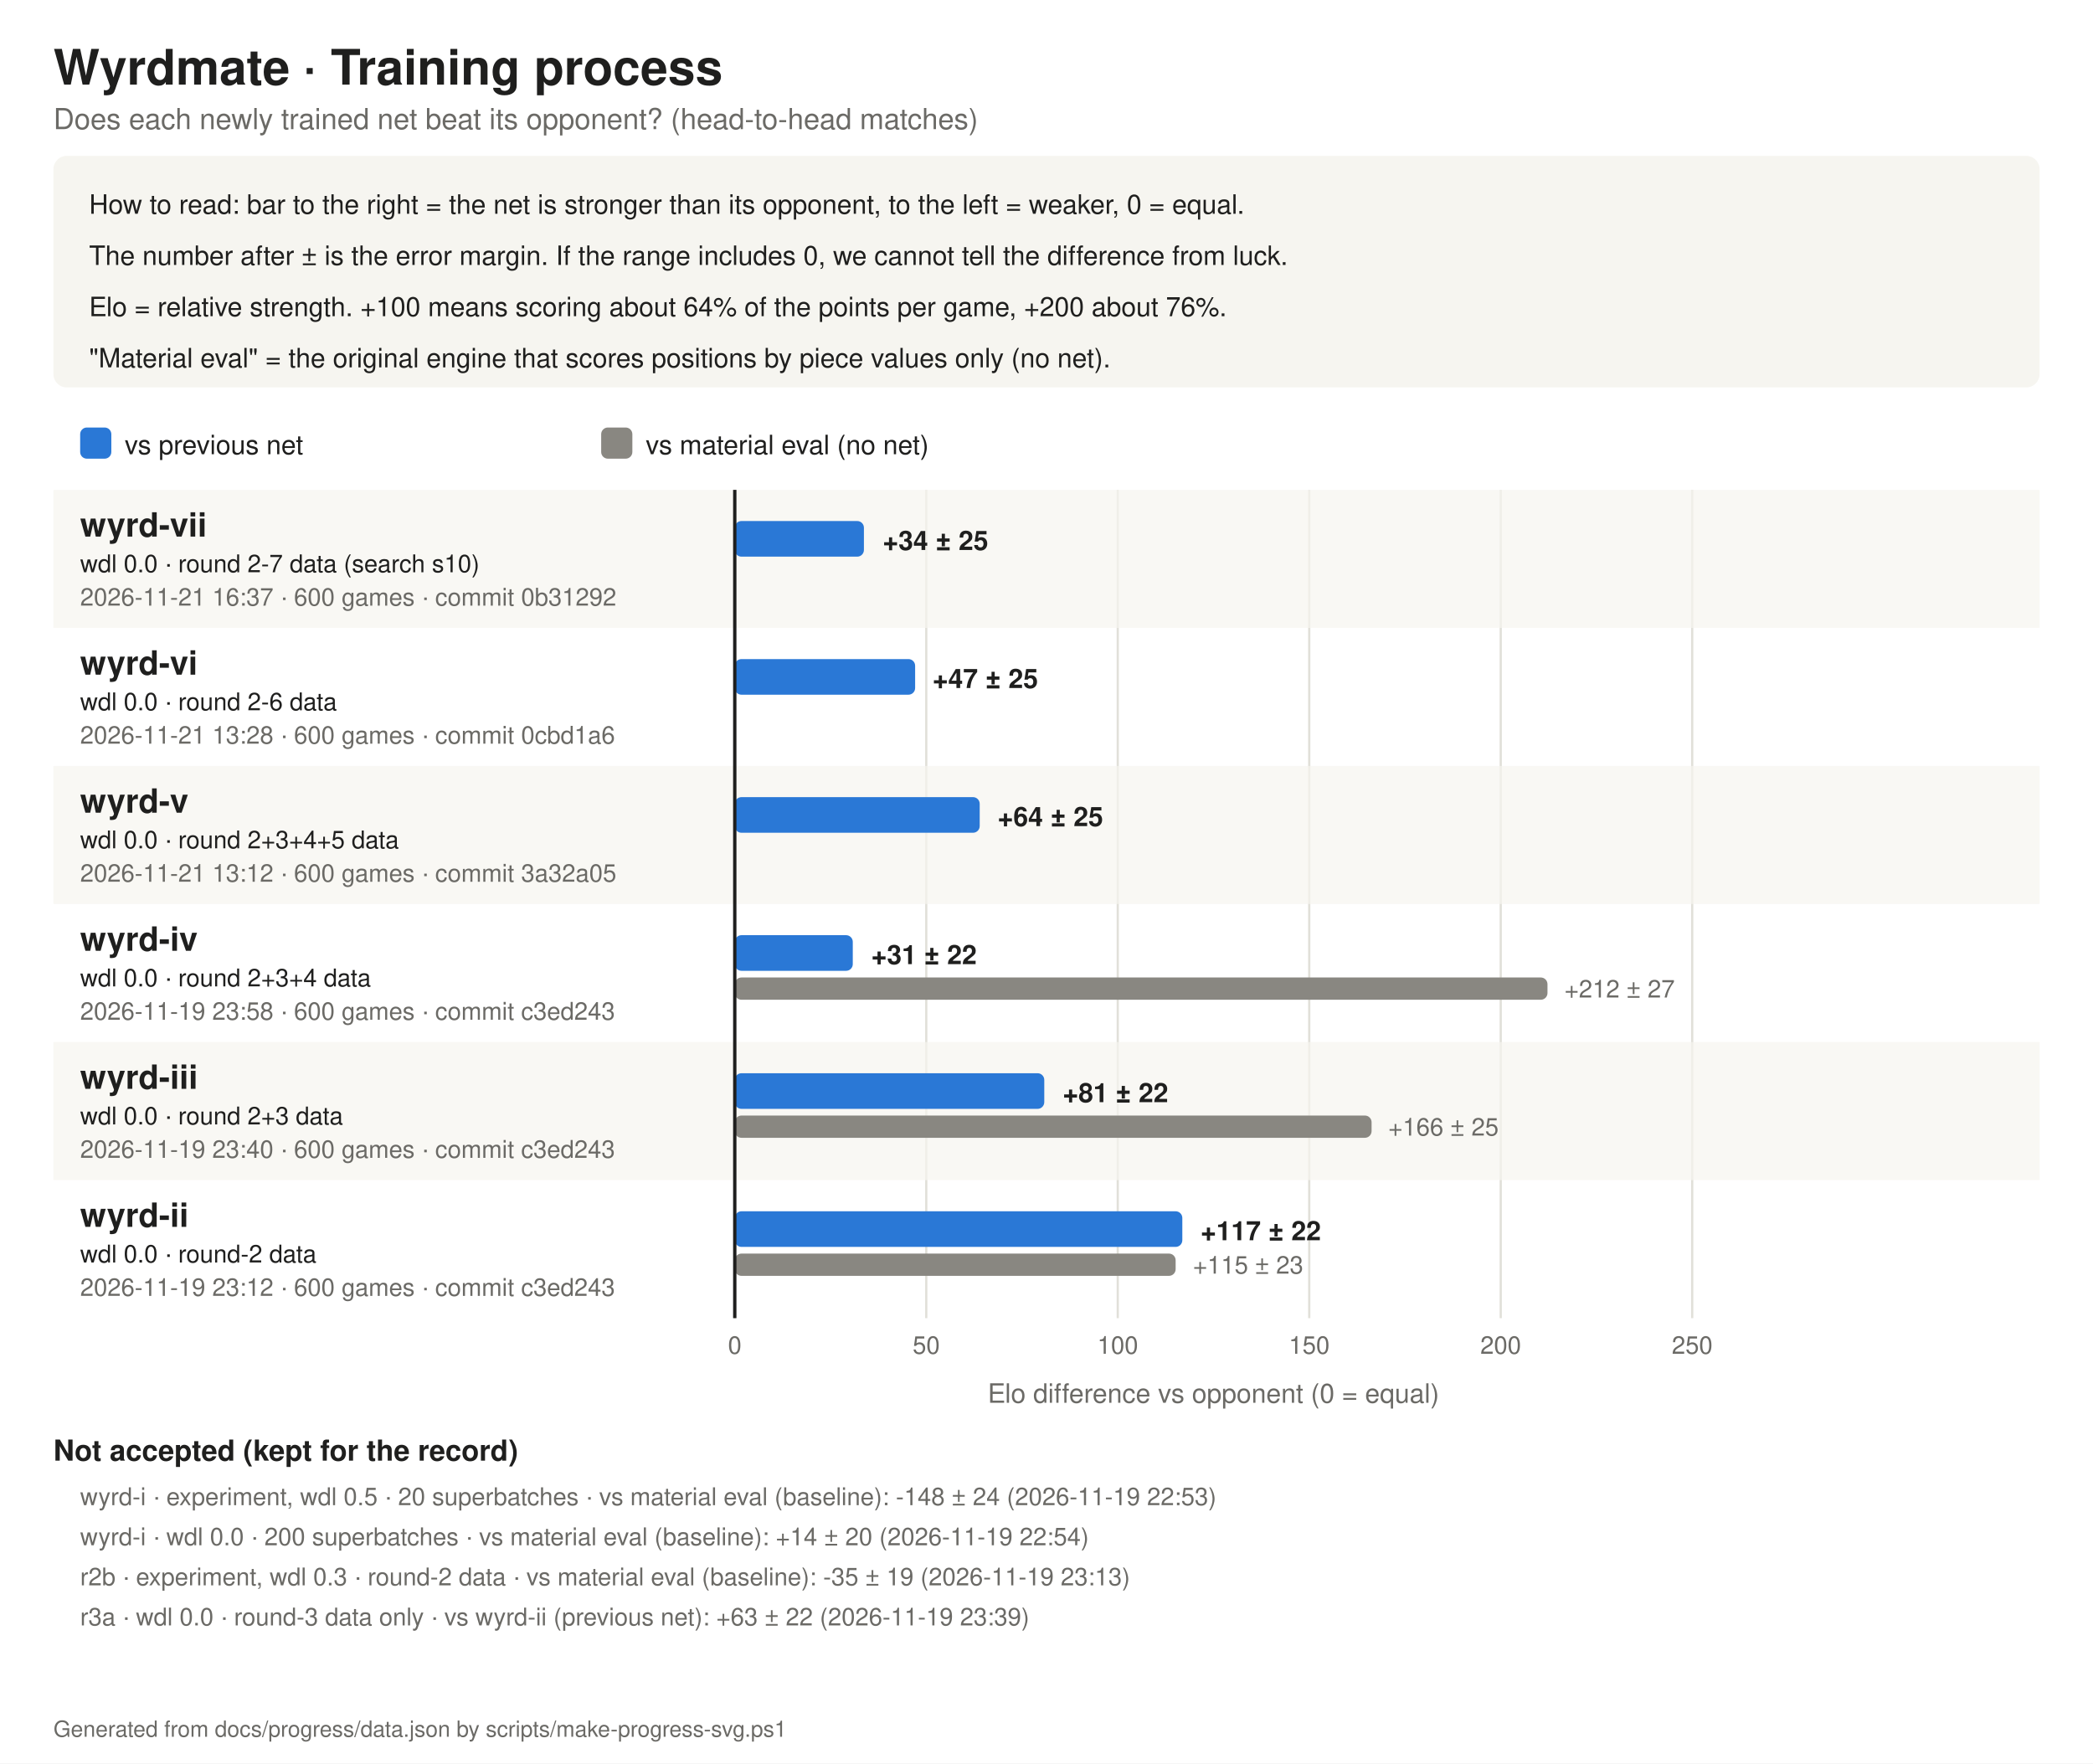
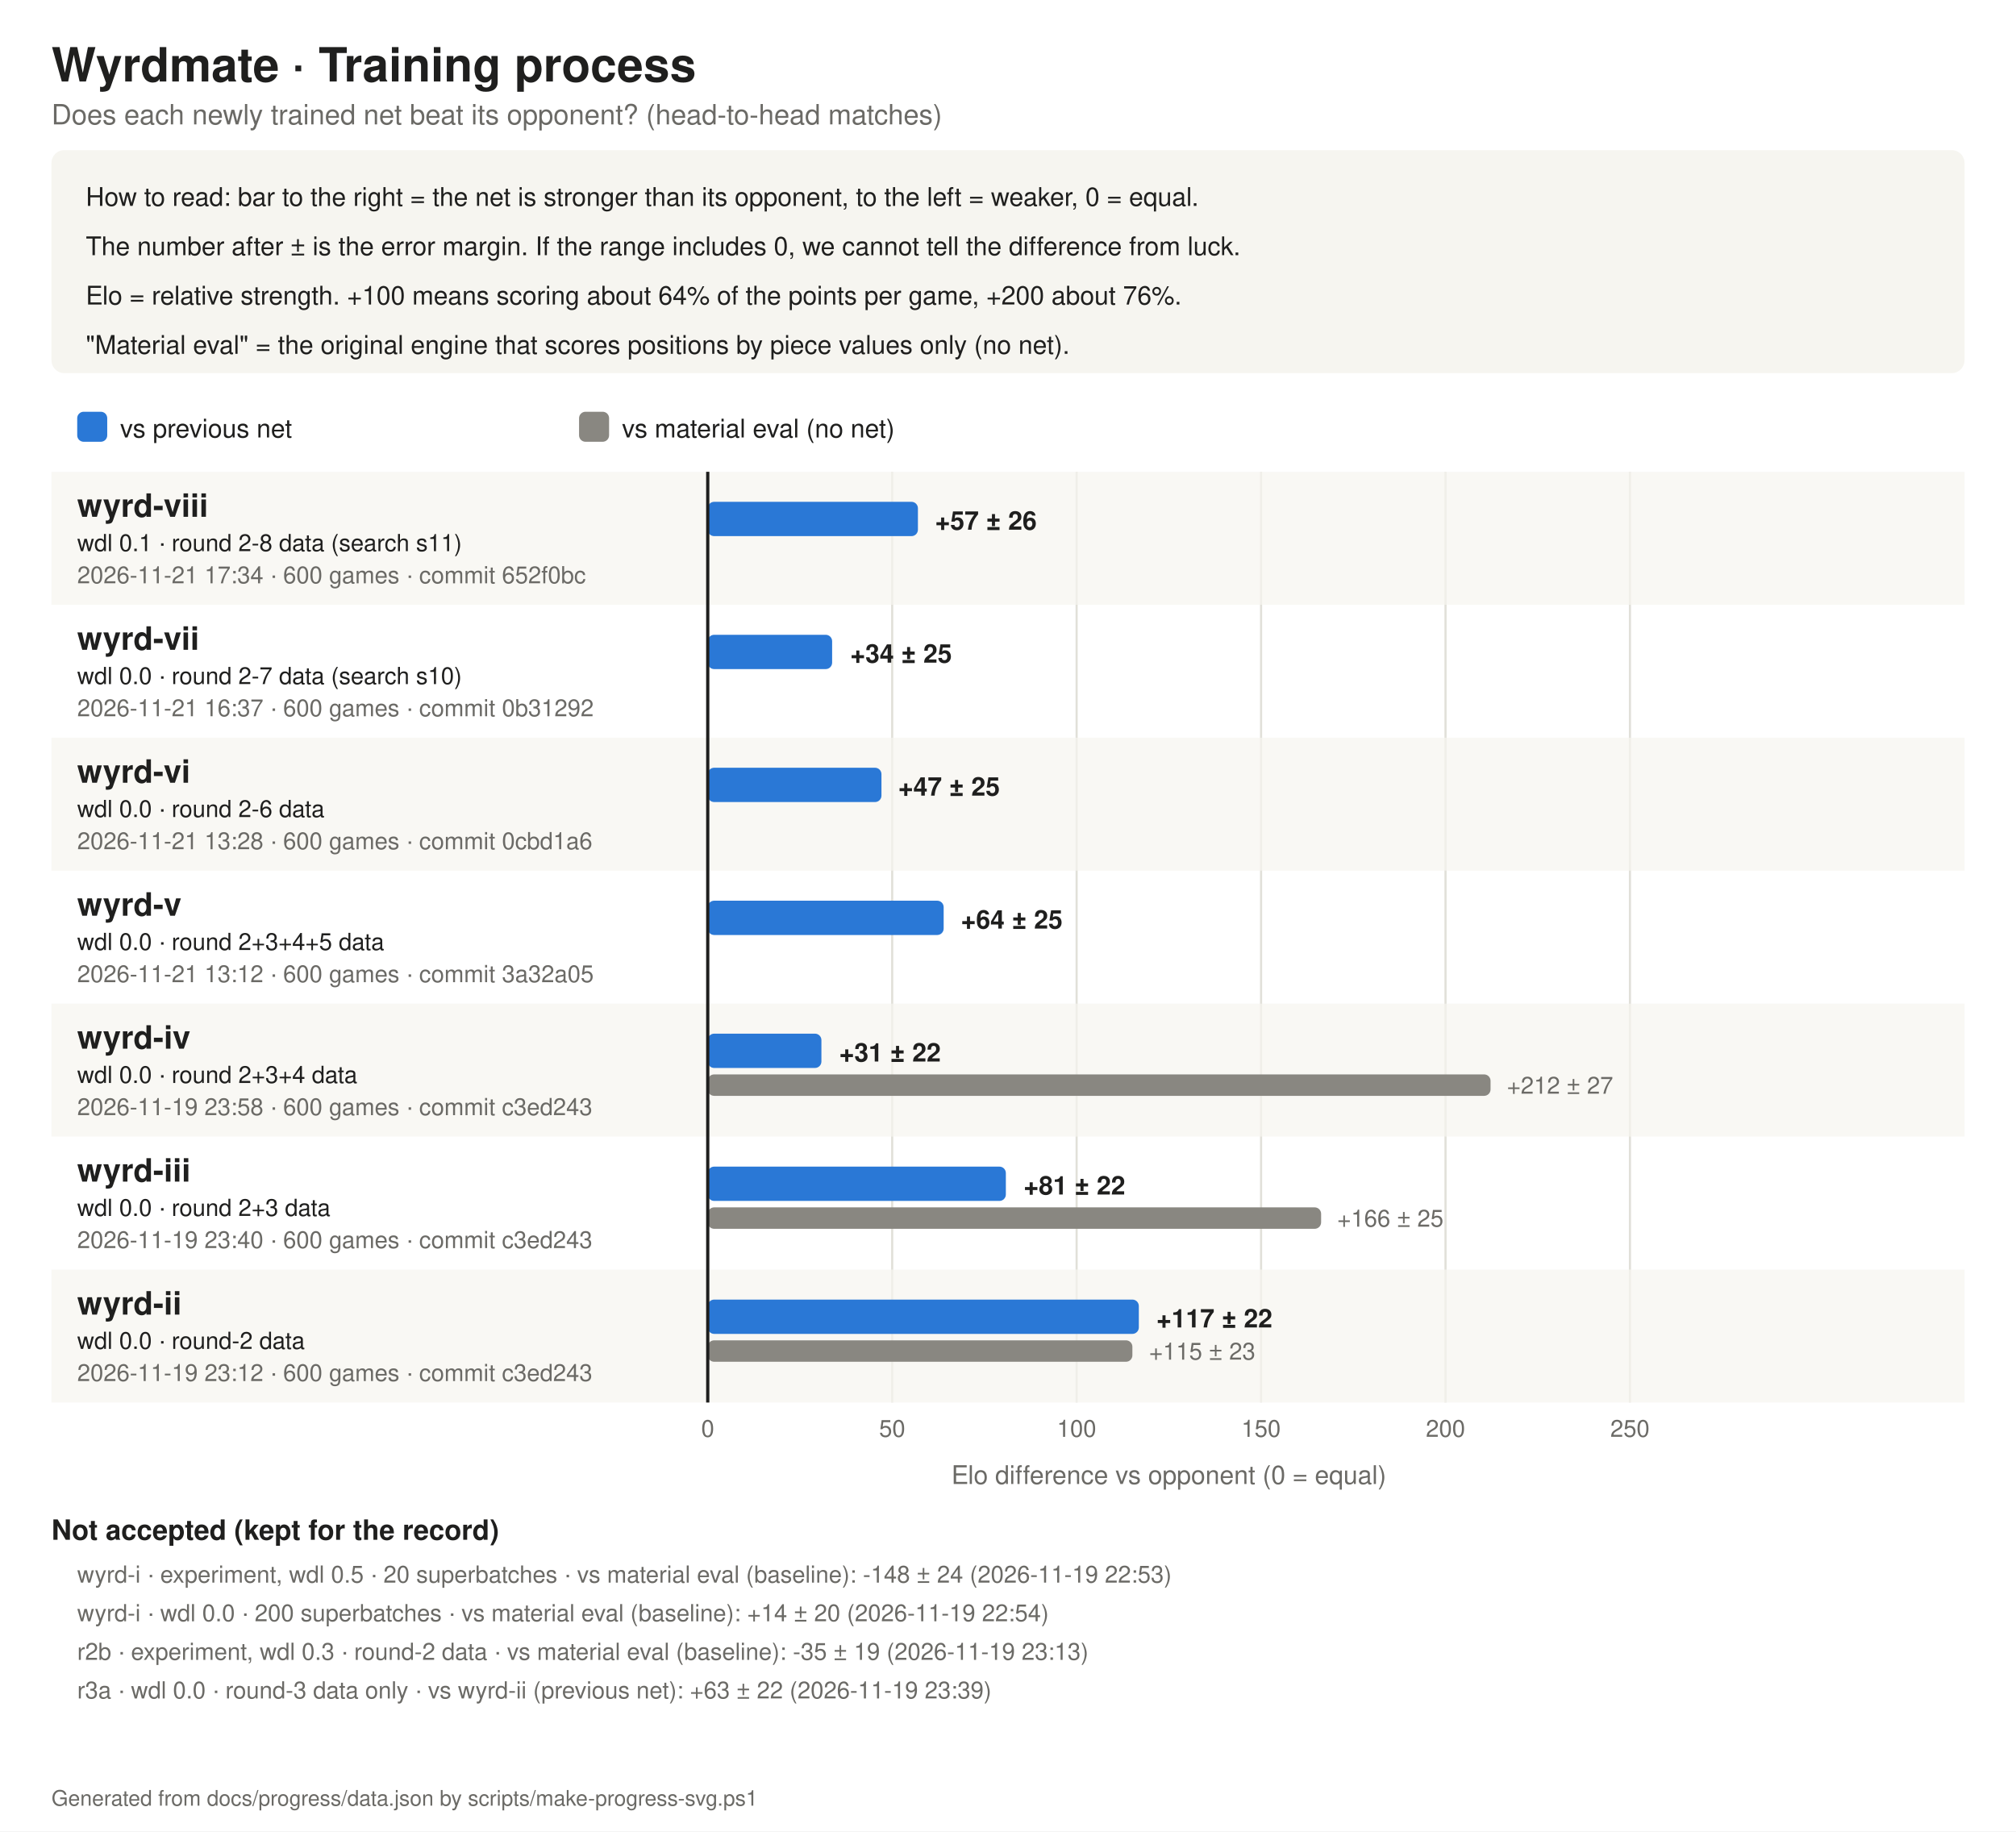
- <svg xmlns="http://www.w3.org/2000/svg" width="940" height="792" viewBox="0 0 940 792" font-family="Segoe UI,Helvetica,Arial,sans-serif" role="img" aria-label="Wyrdmate · Training process">
-   <rect width="940" height="792" fill="#ffffff" />
+ <svg xmlns="http://www.w3.org/2000/svg" width="940" height="854" viewBox="0 0 940 854" font-family="Segoe UI,Helvetica,Arial,sans-serif" role="img" aria-label="Wyrdmate · Training process">
+   <rect width="940" height="854" fill="#ffffff" />
  <text x="24" y="38" font-size="22" font-weight="700" fill="#1f1f1e" text-anchor="start">Wyrdmate · Training process</text>
  <text x="24" y="58" font-size="13" font-weight="400" fill="#6b6a66" text-anchor="start">Does each newly trained net beat its opponent? (head-to-head matches)</text>
  <rect x="24" y="70" width="892" height="104" rx="6" fill="#f6f5f0" />
  <text x="40" y="96" font-size="12" font-weight="400" fill="#1f1f1e" text-anchor="start">How to read: bar to the right = the net is stronger than its opponent, to the left = weaker, 0 = equal.</text>
  <text x="40" y="119" font-size="12" font-weight="400" fill="#1f1f1e" text-anchor="start">The number after ± is the error margin. If the range includes 0, we cannot tell the difference from luck.</text>
  <text x="40" y="142" font-size="12" font-weight="400" fill="#1f1f1e" text-anchor="start">Elo = relative strength. +100 means scoring about 64% of the points per game, +200 about 76%.</text>
  <text x="40" y="165" font-size="12" font-weight="400" fill="#1f1f1e" text-anchor="start">"Material eval" = the original engine that scores positions by piece values only (no net).</text>
  <rect x="36" y="192" width="14" height="14" rx="3" fill="#2a78d6" />
  <text x="56" y="204" font-size="12" font-weight="400" fill="#1f1f1e" text-anchor="start">vs previous net</text>
  <rect x="270" y="192" width="14" height="14" rx="3" fill="#898781" />
  <text x="290" y="204" font-size="12" font-weight="400" fill="#1f1f1e" text-anchor="start">vs material eval (no net)</text>
-   <line x1="330" y1="220" x2="330" y2="592" stroke="#e1e0d9" />
-   <text x="330" y="608" font-size="11" font-weight="400" fill="#6b6a66" text-anchor="middle">0</text>
-   <line x1="416" y1="220" x2="416" y2="592" stroke="#e1e0d9" />
-   <text x="416" y="608" font-size="11" font-weight="400" fill="#6b6a66" text-anchor="middle">50</text>
-   <line x1="502" y1="220" x2="502" y2="592" stroke="#e1e0d9" />
-   <text x="502" y="608" font-size="11" font-weight="400" fill="#6b6a66" text-anchor="middle">100</text>
-   <line x1="588" y1="220" x2="588" y2="592" stroke="#e1e0d9" />
-   <text x="588" y="608" font-size="11" font-weight="400" fill="#6b6a66" text-anchor="middle">150</text>
-   <line x1="674" y1="220" x2="674" y2="592" stroke="#e1e0d9" />
-   <text x="674" y="608" font-size="11" font-weight="400" fill="#6b6a66" text-anchor="middle">200</text>
-   <line x1="760" y1="220" x2="760" y2="592" stroke="#e1e0d9" />
-   <text x="760" y="608" font-size="11" font-weight="400" fill="#6b6a66" text-anchor="middle">250</text>
+   <line x1="330" y1="220" x2="330" y2="654" stroke="#e1e0d9" />
+   <text x="330" y="670" font-size="11" font-weight="400" fill="#6b6a66" text-anchor="middle">0</text>
+   <line x1="416" y1="220" x2="416" y2="654" stroke="#e1e0d9" />
+   <text x="416" y="670" font-size="11" font-weight="400" fill="#6b6a66" text-anchor="middle">50</text>
+   <line x1="502" y1="220" x2="502" y2="654" stroke="#e1e0d9" />
+   <text x="502" y="670" font-size="11" font-weight="400" fill="#6b6a66" text-anchor="middle">100</text>
+   <line x1="588" y1="220" x2="588" y2="654" stroke="#e1e0d9" />
+   <text x="588" y="670" font-size="11" font-weight="400" fill="#6b6a66" text-anchor="middle">150</text>
+   <line x1="674" y1="220" x2="674" y2="654" stroke="#e1e0d9" />
+   <text x="674" y="670" font-size="11" font-weight="400" fill="#6b6a66" text-anchor="middle">200</text>
+   <line x1="760" y1="220" x2="760" y2="654" stroke="#e1e0d9" />
+   <text x="760" y="670" font-size="11" font-weight="400" fill="#6b6a66" text-anchor="middle">250</text>
  <rect x="24" y="220" width="892" height="62" fill="#f6f5f0" opacity="0.7" />
-   <text x="36" y="241" font-size="15" font-weight="700" fill="#1f1f1e" text-anchor="start">wyrd-vii</text>
-   <text x="36" y="257" font-size="11" font-weight="400" fill="#1f1f1e" text-anchor="start">wdl 0.0 · round 2-7 data (search s10)</text>
-   <text x="36" y="272" font-size="11" font-weight="400" fill="#6b6a66" text-anchor="start">2026-11-21 16:37 · 600 games · commit 0b31292</text>
-   <rect x="330" y="234" width="58" height="16" rx="3" fill="#2a78d6" />
-   <text x="396.48" y="247" font-size="12" font-weight="700" fill="#1f1f1e" text-anchor="start">+34 ± 25</text>
-   <text x="36" y="303" font-size="15" font-weight="700" fill="#1f1f1e" text-anchor="start">wyrd-vi</text>
-   <text x="36" y="319" font-size="11" font-weight="400" fill="#1f1f1e" text-anchor="start">wdl 0.0 · round 2-6 data</text>
-   <text x="36" y="334" font-size="11" font-weight="400" fill="#6b6a66" text-anchor="start">2026-11-21 13:28 · 600 games · commit 0cbd1a6</text>
-   <rect x="330" y="296" width="81" height="16" rx="3" fill="#2a78d6" />
-   <text x="418.84" y="309" font-size="12" font-weight="700" fill="#1f1f1e" text-anchor="start">+47 ± 25</text>
+   <text x="36" y="241" font-size="15" font-weight="700" fill="#1f1f1e" text-anchor="start">wyrd-viii</text>
+   <text x="36" y="257" font-size="11" font-weight="400" fill="#1f1f1e" text-anchor="start">wdl 0.1 · round 2-8 data (search s11)</text>
+   <text x="36" y="272" font-size="11" font-weight="400" fill="#6b6a66" text-anchor="start">2026-11-21 17:34 · 600 games · commit 652f0bc</text>
+   <rect x="330" y="234" width="98" height="16" rx="3" fill="#2a78d6" />
+   <text x="436.04" y="247" font-size="12" font-weight="700" fill="#1f1f1e" text-anchor="start">+57 ± 26</text>
+   <text x="36" y="303" font-size="15" font-weight="700" fill="#1f1f1e" text-anchor="start">wyrd-vii</text>
+   <text x="36" y="319" font-size="11" font-weight="400" fill="#1f1f1e" text-anchor="start">wdl 0.0 · round 2-7 data (search s10)</text>
+   <text x="36" y="334" font-size="11" font-weight="400" fill="#6b6a66" text-anchor="start">2026-11-21 16:37 · 600 games · commit 0b31292</text>
+   <rect x="330" y="296" width="58" height="16" rx="3" fill="#2a78d6" />
+   <text x="396.48" y="309" font-size="12" font-weight="700" fill="#1f1f1e" text-anchor="start">+34 ± 25</text>
  <rect x="24" y="344" width="892" height="62" fill="#f6f5f0" opacity="0.7" />
-   <text x="36" y="365" font-size="15" font-weight="700" fill="#1f1f1e" text-anchor="start">wyrd-v</text>
-   <text x="36" y="381" font-size="11" font-weight="400" fill="#1f1f1e" text-anchor="start">wdl 0.0 · round 2+3+4+5 data</text>
-   <text x="36" y="396" font-size="11" font-weight="400" fill="#6b6a66" text-anchor="start">2026-11-21 13:12 · 600 games · commit 3a32a05</text>
-   <rect x="330" y="358" width="110" height="16" rx="3" fill="#2a78d6" />
-   <text x="448.08" y="371" font-size="12" font-weight="700" fill="#1f1f1e" text-anchor="start">+64 ± 25</text>
-   <text x="36" y="427" font-size="15" font-weight="700" fill="#1f1f1e" text-anchor="start">wyrd-iv</text>
-   <text x="36" y="443" font-size="11" font-weight="400" fill="#1f1f1e" text-anchor="start">wdl 0.0 · round 2+3+4 data</text>
-   <text x="36" y="458" font-size="11" font-weight="400" fill="#6b6a66" text-anchor="start">2026-11-19 23:58 · 600 games · commit c3ed243</text>
-   <rect x="330" y="420" width="53" height="16" rx="3" fill="#2a78d6" />
-   <text x="391.32" y="433" font-size="12" font-weight="700" fill="#1f1f1e" text-anchor="start">+31 ± 22</text>
-   <rect x="330" y="439" width="365" height="10" rx="3" fill="#898781" />
-   <text x="702.64" y="448" font-size="11" font-weight="400" fill="#6b6a66" text-anchor="start">+212 ± 27</text>
+   <text x="36" y="365" font-size="15" font-weight="700" fill="#1f1f1e" text-anchor="start">wyrd-vi</text>
+   <text x="36" y="381" font-size="11" font-weight="400" fill="#1f1f1e" text-anchor="start">wdl 0.0 · round 2-6 data</text>
+   <text x="36" y="396" font-size="11" font-weight="400" fill="#6b6a66" text-anchor="start">2026-11-21 13:28 · 600 games · commit 0cbd1a6</text>
+   <rect x="330" y="358" width="81" height="16" rx="3" fill="#2a78d6" />
+   <text x="418.84" y="371" font-size="12" font-weight="700" fill="#1f1f1e" text-anchor="start">+47 ± 25</text>
+   <text x="36" y="427" font-size="15" font-weight="700" fill="#1f1f1e" text-anchor="start">wyrd-v</text>
+   <text x="36" y="443" font-size="11" font-weight="400" fill="#1f1f1e" text-anchor="start">wdl 0.0 · round 2+3+4+5 data</text>
+   <text x="36" y="458" font-size="11" font-weight="400" fill="#6b6a66" text-anchor="start">2026-11-21 13:12 · 600 games · commit 3a32a05</text>
+   <rect x="330" y="420" width="110" height="16" rx="3" fill="#2a78d6" />
+   <text x="448.08" y="433" font-size="12" font-weight="700" fill="#1f1f1e" text-anchor="start">+64 ± 25</text>
  <rect x="24" y="468" width="892" height="62" fill="#f6f5f0" opacity="0.7" />
-   <text x="36" y="489" font-size="15" font-weight="700" fill="#1f1f1e" text-anchor="start">wyrd-iii</text>
-   <text x="36" y="505" font-size="11" font-weight="400" fill="#1f1f1e" text-anchor="start">wdl 0.0 · round 2+3 data</text>
-   <text x="36" y="520" font-size="11" font-weight="400" fill="#6b6a66" text-anchor="start">2026-11-19 23:40 · 600 games · commit c3ed243</text>
-   <rect x="330" y="482" width="139" height="16" rx="3" fill="#2a78d6" />
-   <text x="477.32" y="495" font-size="12" font-weight="700" fill="#1f1f1e" text-anchor="start">+81 ± 22</text>
-   <rect x="330" y="501" width="286" height="10" rx="3" fill="#898781" />
-   <text x="623.52" y="510" font-size="11" font-weight="400" fill="#6b6a66" text-anchor="start">+166 ± 25</text>
-   <text x="36" y="551" font-size="15" font-weight="700" fill="#1f1f1e" text-anchor="start">wyrd-ii</text>
-   <text x="36" y="567" font-size="11" font-weight="400" fill="#1f1f1e" text-anchor="start">wdl 0.0 · round-2 data</text>
-   <text x="36" y="582" font-size="11" font-weight="400" fill="#6b6a66" text-anchor="start">2026-11-19 23:12 · 600 games · commit c3ed243</text>
-   <rect x="330" y="544" width="201" height="16" rx="3" fill="#2a78d6" />
-   <text x="539.24" y="557" font-size="12" font-weight="700" fill="#1f1f1e" text-anchor="start">+117 ± 22</text>
-   <rect x="330" y="563" width="198" height="10" rx="3" fill="#898781" />
-   <text x="535.8" y="572" font-size="11" font-weight="400" fill="#6b6a66" text-anchor="start">+115 ± 23</text>
-   <line x1="330" y1="220" x2="330" y2="592" stroke="#1f1f1e" stroke-width="1.5" />
-   <text x="545" y="630" font-size="12" font-weight="400" fill="#6b6a66" text-anchor="middle">Elo difference vs opponent (0 = equal)</text>
-   <text x="24" y="656" font-size="13" font-weight="700" fill="#1f1f1e" text-anchor="start">Not accepted (kept for the record)</text>
-   <text x="36" y="676" font-size="11" font-weight="400" fill="#6b6a66" text-anchor="start">wyrd-i · experiment, wdl 0.5 · 20 superbatches · vs material eval (baseline): -148 ± 24 (2026-11-19 22:53)</text>
-   <text x="36" y="694" font-size="11" font-weight="400" fill="#6b6a66" text-anchor="start">wyrd-i · wdl 0.0 · 200 superbatches · vs material eval (baseline): +14 ± 20 (2026-11-19 22:54)</text>
-   <text x="36" y="712" font-size="11" font-weight="400" fill="#6b6a66" text-anchor="start">r2b · experiment, wdl 0.3 · round-2 data · vs material eval (baseline): -35 ± 19 (2026-11-19 23:13)</text>
-   <text x="36" y="730" font-size="11" font-weight="400" fill="#6b6a66" text-anchor="start">r3a · wdl 0.0 · round-3 data only · vs wyrd-ii (previous net): +63 ± 22 (2026-11-19 23:39)</text>
-   <text x="24" y="780" font-size="10" font-weight="400" fill="#6b6a66" text-anchor="start">Generated from docs/progress/data.json by scripts/make-progress-svg.ps1</text>
+   <text x="36" y="489" font-size="15" font-weight="700" fill="#1f1f1e" text-anchor="start">wyrd-iv</text>
+   <text x="36" y="505" font-size="11" font-weight="400" fill="#1f1f1e" text-anchor="start">wdl 0.0 · round 2+3+4 data</text>
+   <text x="36" y="520" font-size="11" font-weight="400" fill="#6b6a66" text-anchor="start">2026-11-19 23:58 · 600 games · commit c3ed243</text>
+   <rect x="330" y="482" width="53" height="16" rx="3" fill="#2a78d6" />
+   <text x="391.32" y="495" font-size="12" font-weight="700" fill="#1f1f1e" text-anchor="start">+31 ± 22</text>
+   <rect x="330" y="501" width="365" height="10" rx="3" fill="#898781" />
+   <text x="702.64" y="510" font-size="11" font-weight="400" fill="#6b6a66" text-anchor="start">+212 ± 27</text>
+   <text x="36" y="551" font-size="15" font-weight="700" fill="#1f1f1e" text-anchor="start">wyrd-iii</text>
+   <text x="36" y="567" font-size="11" font-weight="400" fill="#1f1f1e" text-anchor="start">wdl 0.0 · round 2+3 data</text>
+   <text x="36" y="582" font-size="11" font-weight="400" fill="#6b6a66" text-anchor="start">2026-11-19 23:40 · 600 games · commit c3ed243</text>
+   <rect x="330" y="544" width="139" height="16" rx="3" fill="#2a78d6" />
+   <text x="477.32" y="557" font-size="12" font-weight="700" fill="#1f1f1e" text-anchor="start">+81 ± 22</text>
+   <rect x="330" y="563" width="286" height="10" rx="3" fill="#898781" />
+   <text x="623.52" y="572" font-size="11" font-weight="400" fill="#6b6a66" text-anchor="start">+166 ± 25</text>
+   <rect x="24" y="592" width="892" height="62" fill="#f6f5f0" opacity="0.7" />
+   <text x="36" y="613" font-size="15" font-weight="700" fill="#1f1f1e" text-anchor="start">wyrd-ii</text>
+   <text x="36" y="629" font-size="11" font-weight="400" fill="#1f1f1e" text-anchor="start">wdl 0.0 · round-2 data</text>
+   <text x="36" y="644" font-size="11" font-weight="400" fill="#6b6a66" text-anchor="start">2026-11-19 23:12 · 600 games · commit c3ed243</text>
+   <rect x="330" y="606" width="201" height="16" rx="3" fill="#2a78d6" />
+   <text x="539.24" y="619" font-size="12" font-weight="700" fill="#1f1f1e" text-anchor="start">+117 ± 22</text>
+   <rect x="330" y="625" width="198" height="10" rx="3" fill="#898781" />
+   <text x="535.8" y="634" font-size="11" font-weight="400" fill="#6b6a66" text-anchor="start">+115 ± 23</text>
+   <line x1="330" y1="220" x2="330" y2="654" stroke="#1f1f1e" stroke-width="1.5" />
+   <text x="545" y="692" font-size="12" font-weight="400" fill="#6b6a66" text-anchor="middle">Elo difference vs opponent (0 = equal)</text>
+   <text x="24" y="718" font-size="13" font-weight="700" fill="#1f1f1e" text-anchor="start">Not accepted (kept for the record)</text>
+   <text x="36" y="738" font-size="11" font-weight="400" fill="#6b6a66" text-anchor="start">wyrd-i · experiment, wdl 0.5 · 20 superbatches · vs material eval (baseline): -148 ± 24 (2026-11-19 22:53)</text>
+   <text x="36" y="756" font-size="11" font-weight="400" fill="#6b6a66" text-anchor="start">wyrd-i · wdl 0.0 · 200 superbatches · vs material eval (baseline): +14 ± 20 (2026-11-19 22:54)</text>
+   <text x="36" y="774" font-size="11" font-weight="400" fill="#6b6a66" text-anchor="start">r2b · experiment, wdl 0.3 · round-2 data · vs material eval (baseline): -35 ± 19 (2026-11-19 23:13)</text>
+   <text x="36" y="792" font-size="11" font-weight="400" fill="#6b6a66" text-anchor="start">r3a · wdl 0.0 · round-3 data only · vs wyrd-ii (previous net): +63 ± 22 (2026-11-19 23:39)</text>
+   <text x="24" y="842" font-size="10" font-weight="400" fill="#6b6a66" text-anchor="start">Generated from docs/progress/data.json by scripts/make-progress-svg.ps1</text>
</svg>
